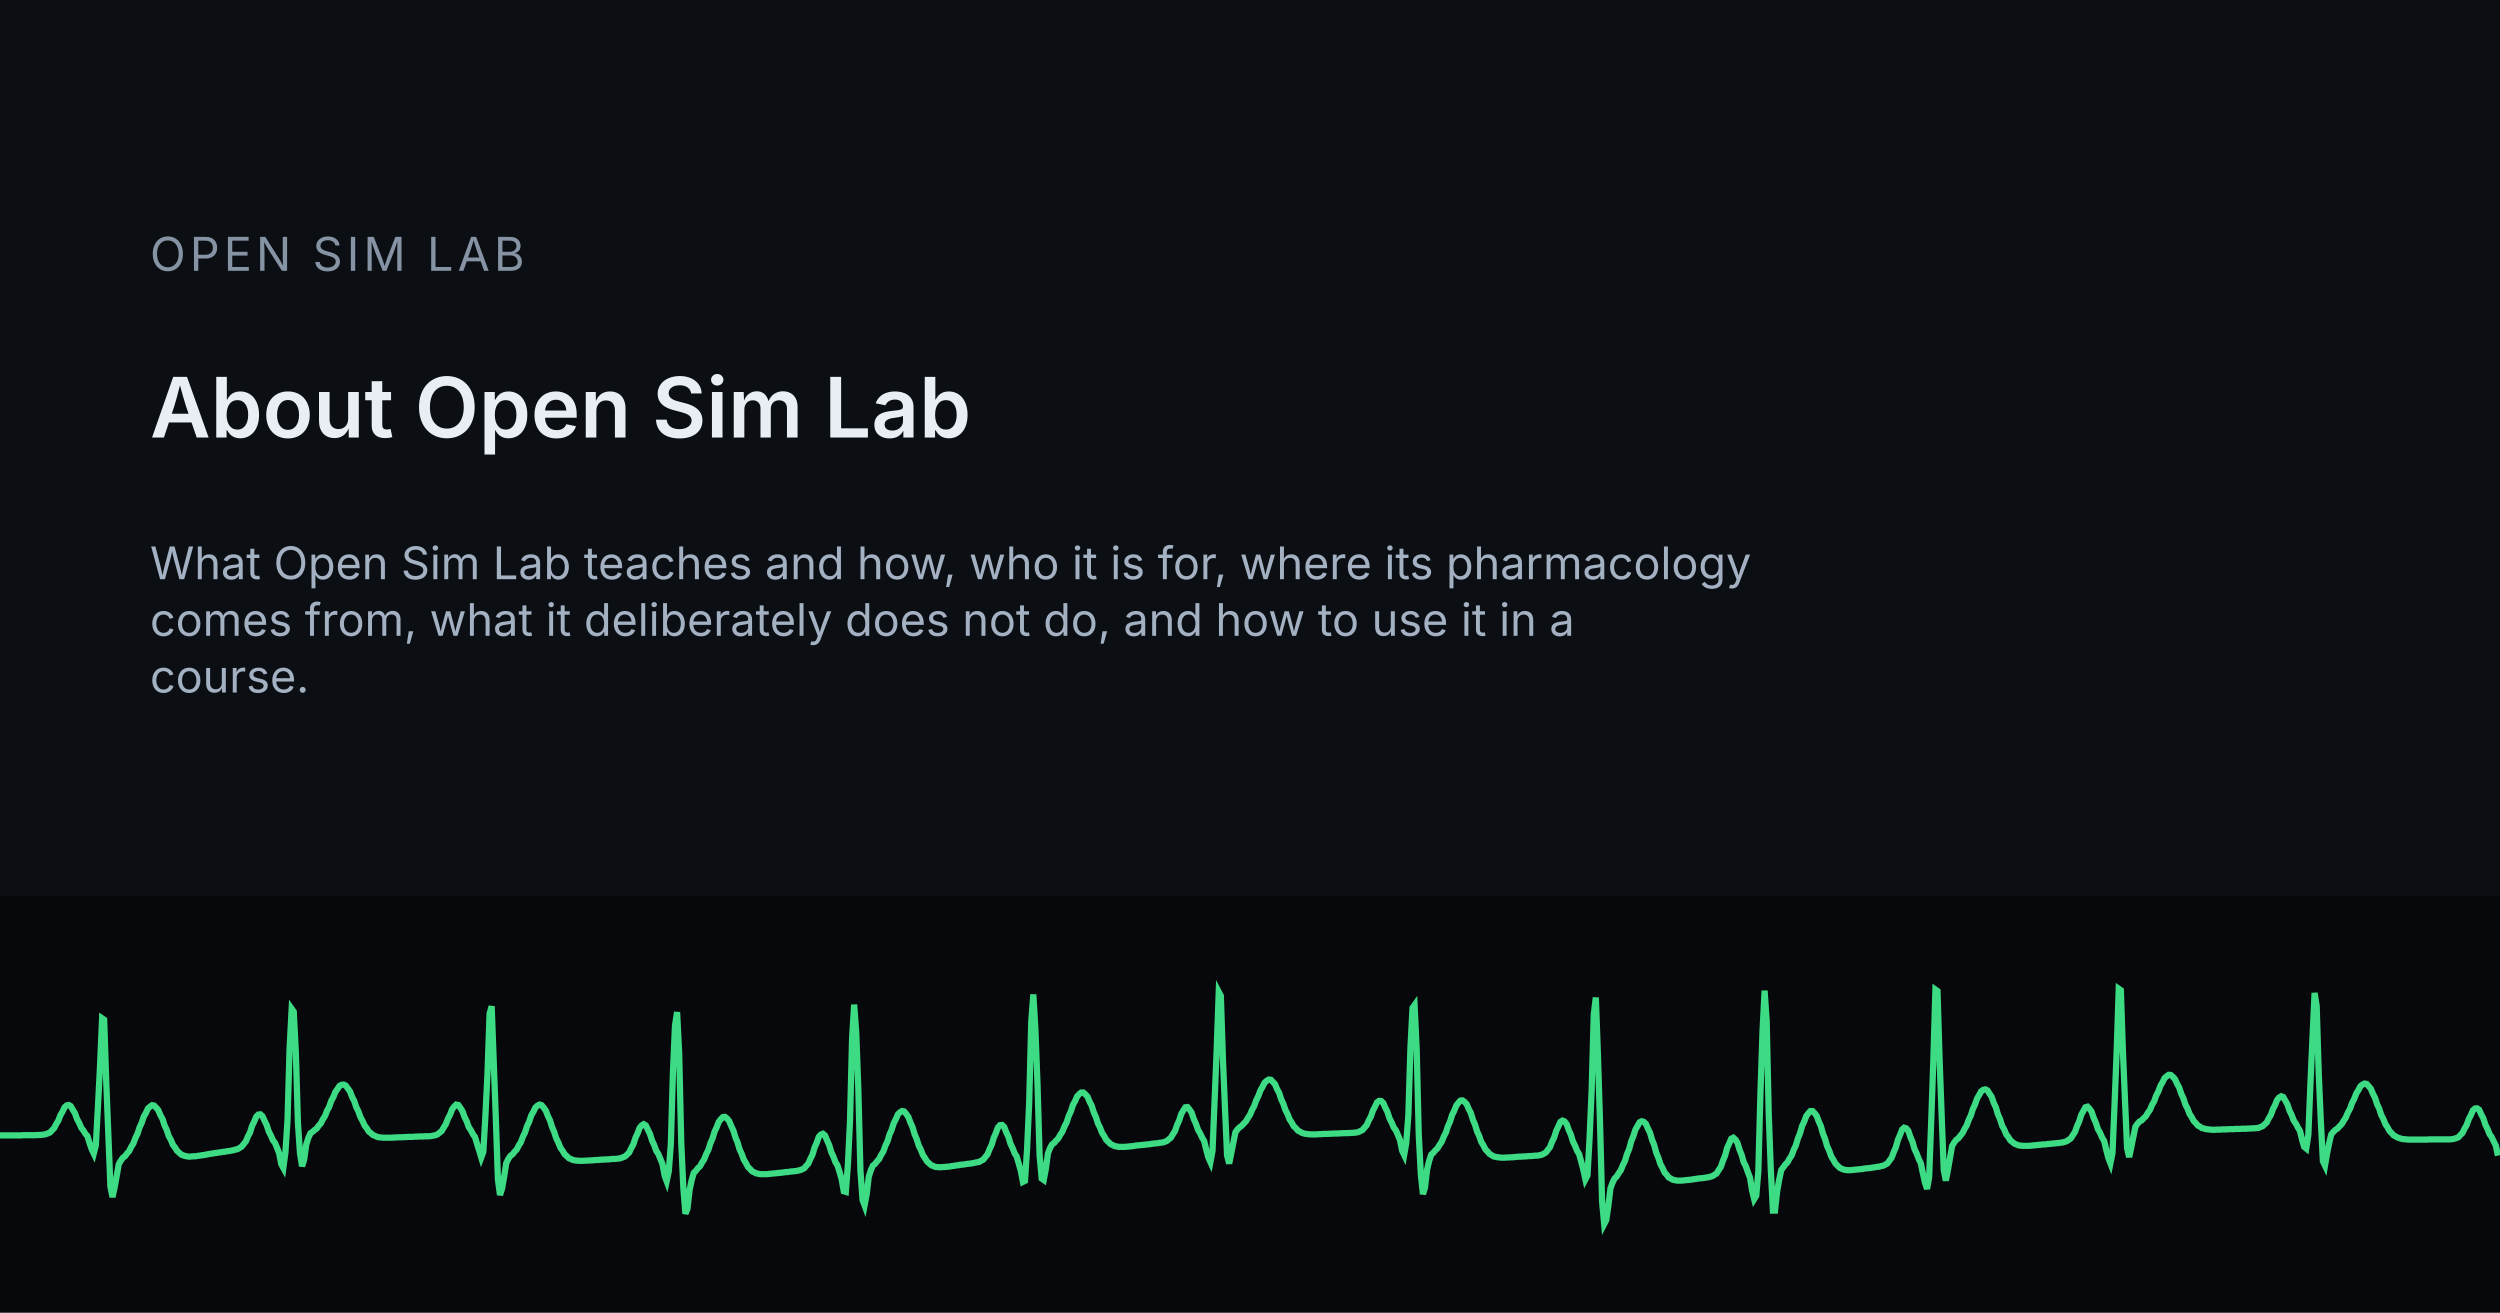
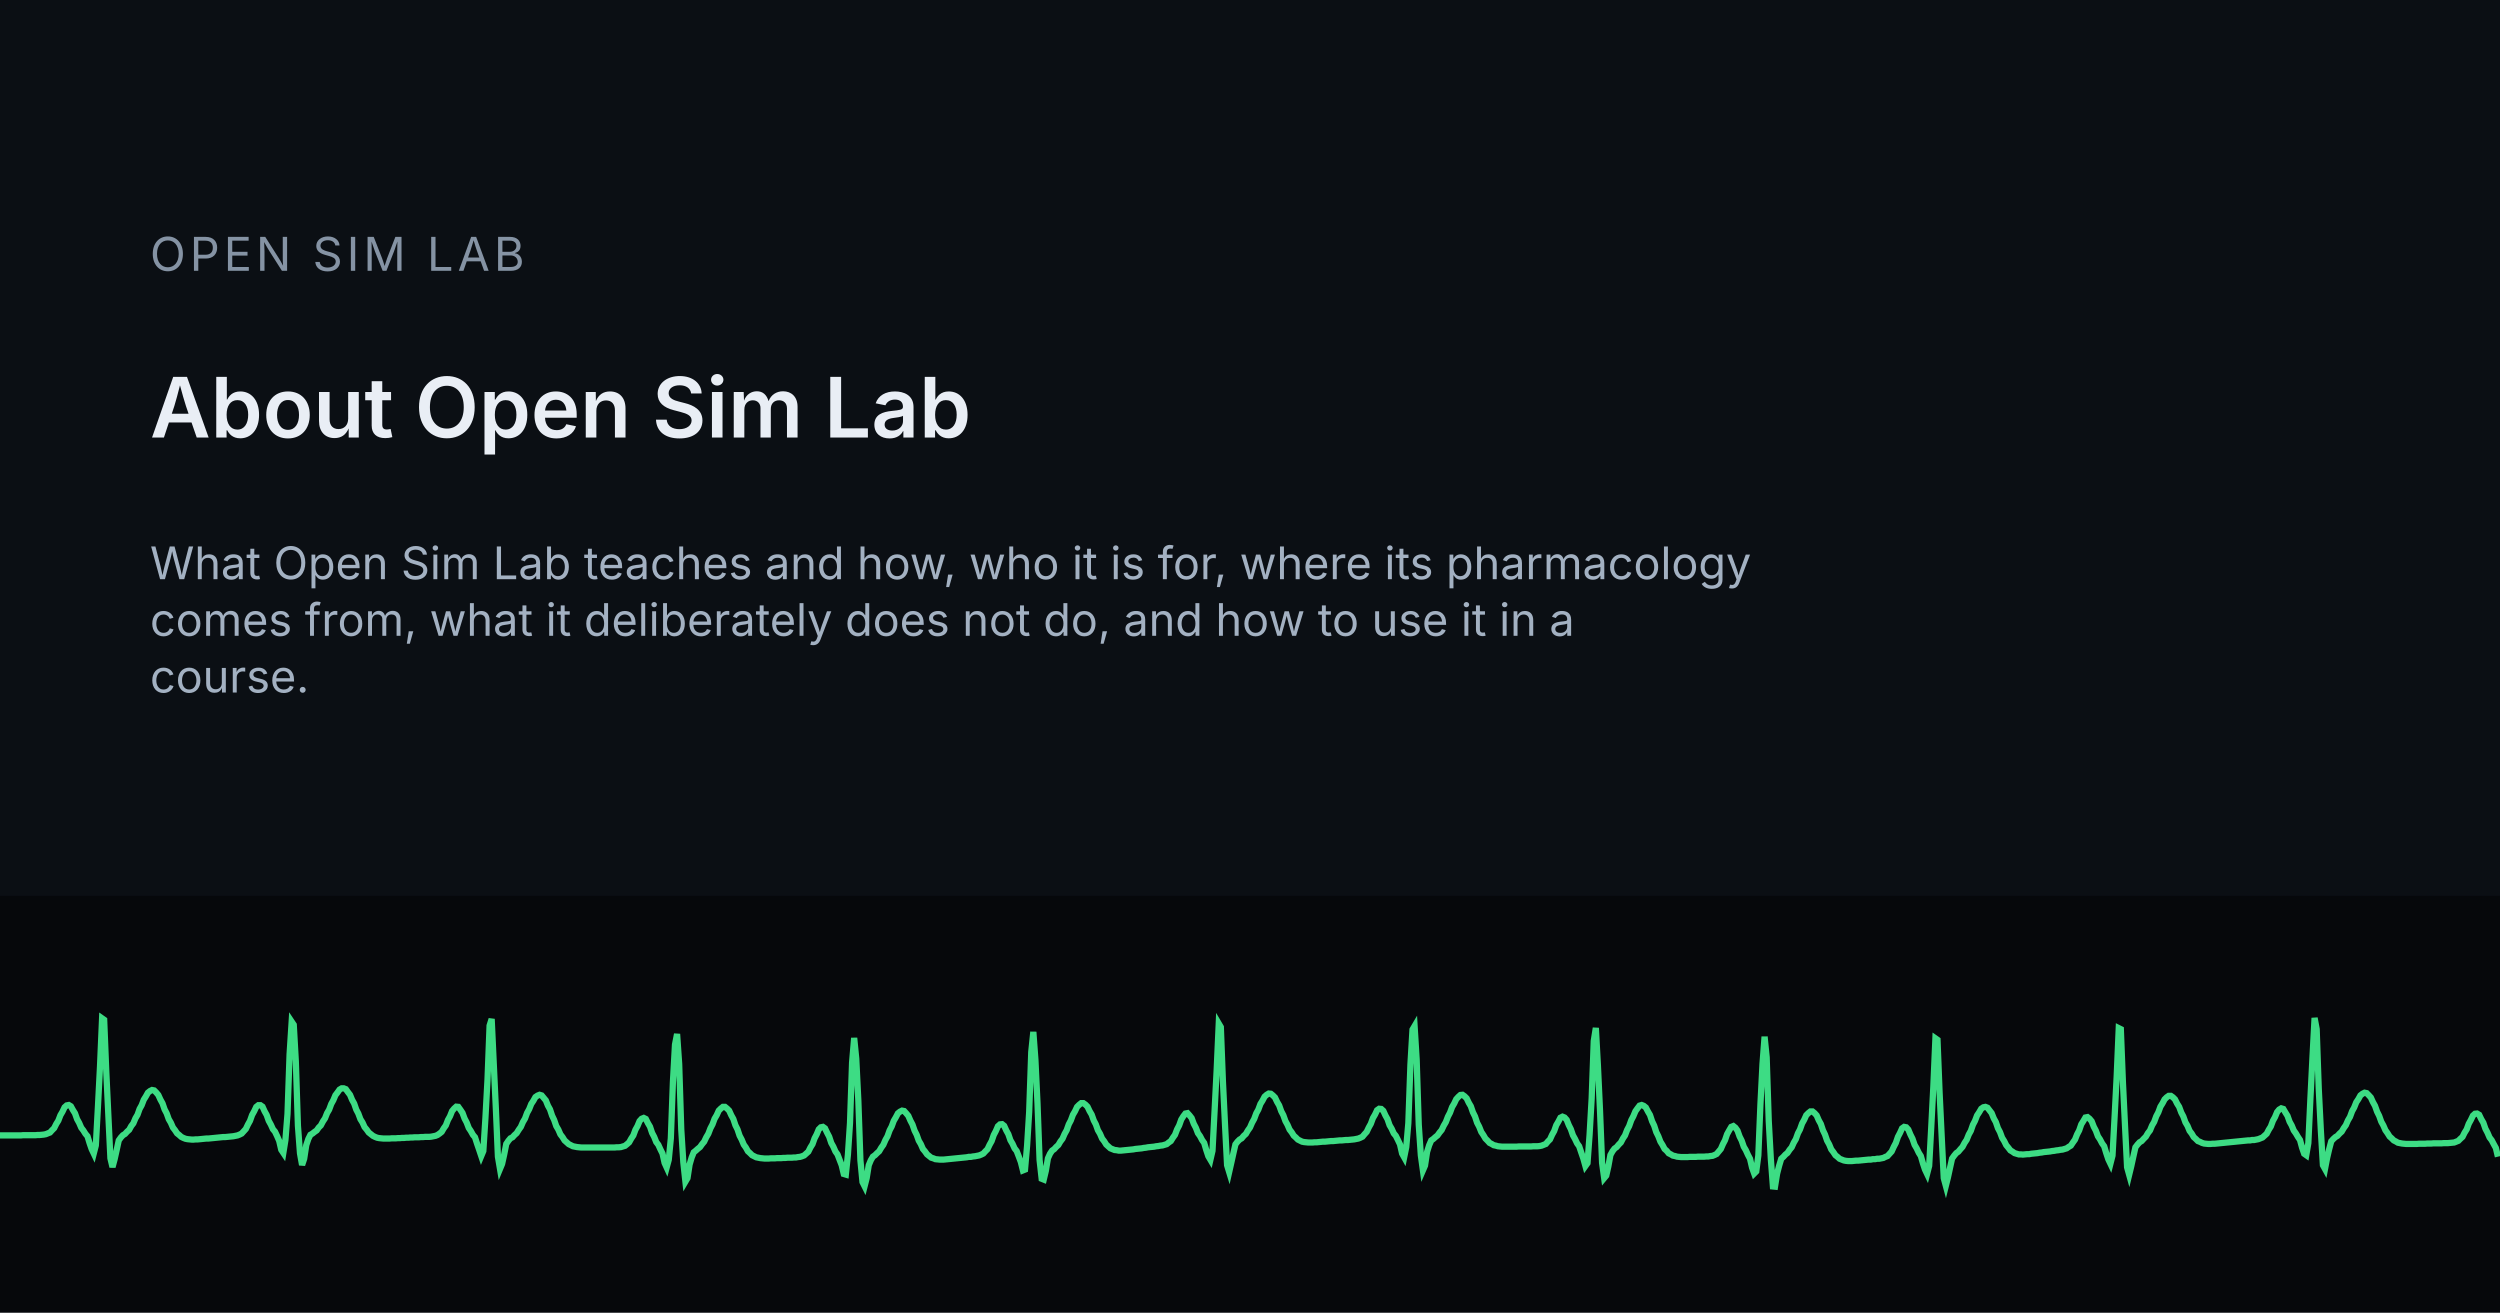
<svg xmlns="http://www.w3.org/2000/svg" width="1200" height="630" viewBox="0 0 1200 630">
  <rect width="1200" height="630" fill="#0B0F14" />
  <rect x="0" y="430" width="1200" height="200" fill="#06080B" />
  <g transform="translate(0 455)">
-     <path d="M0 90.0 L1 90.0 L2 90.0 L3 90.0 L4 90.0 L5 90.0 L6 90.0 L7 90.0 L8 90.0 L9 90.0 L10 90.0 L11 89.9 L12 89.9 L13 89.9 L14 89.9 L15 89.9 L16 89.9 L17 89.9 L18 89.8 L19 89.8 L20 89.7 L21 89.6 L22 89.4 L23 89.0 L24 88.6 L25 87.5 L26 86.5 L27 84.5 L28 82.9 L29 80.3 L30 78.6 L31 76.5 L32 75.6 L33 75.4 L34 76.0 L35 77.8 L36 79.4 L37 82.2 L38 84.0 L39 86.3 L40 87.6 L41 89.2 L42 90.4 L43 93.7 L44 96.6 L45 98.7 L46 94.8 L47 76.4 L48 57.0 L49 33.8 L50 34.5 L51 64.2 L52 89.5 L53 114.6 L54 119.6 L55 115.0 L56 109.5 L57 103.8 L58 102.1 L59 100.7 L60 100.0 L61 98.6 L62 97.5 L63 95.5 L64 93.9 L65 91.2 L66 89.2 L67 86.1 L68 84.0 L69 81.0 L70 79.3 L71 77.1 L72 76.2 L73 75.5 L74 75.7 L75 76.7 L76 77.9 L77 80.3 L78 82.1 L79 85.2 L80 87.3 L81 90.3 L82 92.1 L83 94.5 L84 95.8 L85 97.4 L86 98.3 L87 99.2 L88 99.6 L89 99.9 L90 100.1 L91 100.2 L92 100.1 L93 100.0 L94 100.0 L95 99.8 L96 99.7 L97 99.5 L98 99.4 L99 99.2 L100 99.0 L101 98.8 L102 98.7 L103 98.5 L104 98.4 L105 98.2 L106 98.1 L107 97.9 L108 97.8 L109 97.6 L110 97.5 L111 97.3 L112 97.1 L113 96.8 L114 96.6 L115 96.0 L116 95.4 L117 94.1 L118 92.9 L119 90.5 L120 88.6 L121 85.4 L122 83.4 L123 81.0 L124 80.0 L125 79.9 L126 80.8 L127 83.0 L128 85.0 L129 88.1 L130 90.0 L131 92.3 L132 93.6 L133 96.0 L134 98.6 L135 103.8 L136 105.6 L137 98.1 L138 82.9 L139 48.3 L140 29.2 L141 30.6 L142 50.0 L143 83.9 L144 98.6 L145 104.8 L146 101.6 L147 94.4 L148 91.2 L149 89.0 L150 88.3 L151 87.4 L152 86.7 L153 85.3 L154 84.2 L155 82.2 L156 80.7 L157 78.1 L158 76.3 L159 73.4 L160 71.6 L161 69.1 L162 67.7 L163 66.2 L164 65.7 L165 65.6 L166 66.1 L167 67.5 L168 68.9 L169 71.5 L170 73.4 L171 76.4 L172 78.4 L173 81.2 L174 83.0 L175 85.2 L176 86.5 L177 88.1 L178 88.9 L179 89.8 L180 90.2 L181 90.7 L182 90.9 L183 91.0 L184 91.1 L185 91.1 L186 91.1 L187 91.1 L188 91.1 L189 91.0 L190 91.0 L191 90.9 L192 90.9 L193 90.9 L194 90.8 L195 90.8 L196 90.7 L197 90.7 L198 90.7 L199 90.6 L200 90.6 L201 90.5 L202 90.5 L203 90.5 L204 90.4 L205 90.4 L206 90.4 L207 90.3 L208 90.1 L209 89.9 L210 89.5 L211 88.7 L212 87.9 L213 86.2 L214 84.6 L215 82.0 L216 80.1 L217 77.5 L218 76.2 L219 75.2 L220 75.4 L221 76.8 L222 78.4 L223 81.2 L224 83.2 L225 86.0 L226 87.5 L227 89.4 L228 90.8 L229 94.1 L230 97.3 L231 100.6 L232 97.9 L233 80.5 L234 60.2 L235 31.6 L236 28.0 L237 54.9 L238 81.9 L239 111.2 L240 118.6 L241 115.5 L242 109.7 L243 103.3 L244 101.3 L245 99.8 L246 99.1 L247 97.8 L248 96.8 L249 94.8 L250 93.3 L251 90.6 L252 88.6 L253 85.5 L254 83.4 L255 80.4 L256 78.7 L257 76.6 L258 75.7 L259 75.2 L260 75.5 L261 76.7 L262 78.1 L263 80.7 L264 82.8 L265 86.0 L266 88.3 L267 91.4 L268 93.4 L269 95.9 L270 97.3 L271 99.0 L272 99.9 L273 100.9 L274 101.3 L275 101.8 L276 102.0 L277 102.1 L278 102.2 L279 102.2 L280 102.2 L281 102.1 L282 102.1 L283 102.0 L284 102.0 L285 101.9 L286 101.8 L287 101.8 L288 101.7 L289 101.6 L290 101.6 L291 101.5 L292 101.5 L293 101.4 L294 101.3 L295 101.3 L296 101.2 L297 101.1 L298 100.9 L299 100.5 L300 100.1 L301 99.2 L302 98.2 L303 96.1 L304 94.3 L305 91.2 L306 89.1 L307 86.4 L308 85.2 L309 84.6 L310 85.2 L311 87.3 L312 89.3 L313 92.5 L314 94.6 L315 97.4 L316 98.9 L317 101.3 L318 103.8 L319 109.3 L320 112.0 L321 107.3 L322 94.3 L323 60.0 L324 37.3 L325 30.8 L326 50.5 L327 93.5 L328 115.1 L329 127.6 L330 125.2 L331 116.2 L332 111.5 L333 108.0 L334 107.0 L335 105.7 L336 104.8 L337 103.0 L338 101.5 L339 98.9 L340 97.0 L341 93.7 L342 91.5 L343 88.2 L344 86.1 L345 83.5 L346 82.2 L347 81.2 L348 81.1 L349 81.9 L350 83.1 L351 85.5 L352 87.6 L353 90.9 L354 93.3 L355 96.7 L356 98.8 L357 101.6 L358 103.2 L359 105.1 L360 106.1 L361 107.2 L362 107.7 L363 108.2 L364 108.4 L365 108.6 L366 108.6 L367 108.6 L368 108.6 L369 108.5 L370 108.4 L371 108.3 L372 108.2 L373 108.1 L374 108.0 L375 107.9 L376 107.8 L377 107.6 L378 107.6 L379 107.4 L380 107.3 L381 107.2 L382 107.1 L383 106.9 L384 106.7 L385 106.3 L386 105.8 L387 104.6 L388 103.5 L389 101.2 L390 99.2 L391 95.8 L392 93.6 L393 90.7 L394 89.6 L395 89.2 L396 90.0 L397 92.4 L398 94.6 L399 98.0 L400 100.1 L401 102.8 L402 104.4 L403 107.6 L404 111.1 L405 116.8 L406 117.1 L407 103.9 L408 83.2 L409 43.3 L410 27.2 L411 40.7 L412 68.0 L413 106.8 L414 120.9 L415 123.6 L416 118.3 L417 109.9 L418 106.7 L419 104.5 L420 103.7 L421 102.4 L422 101.3 L423 99.3 L424 97.7 L425 94.9 L426 92.8 L427 89.5 L428 87.3 L429 84.1 L430 82.2 L431 79.9 L432 78.9 L433 78.3 L434 78.5 L435 79.7 L436 81.1 L437 83.8 L438 86.0 L439 89.4 L440 91.7 L441 94.9 L442 96.9 L443 99.4 L444 100.9 L445 102.5 L446 103.4 L447 104.3 L448 104.7 L449 105.1 L450 105.2 L451 105.3 L452 105.2 L453 105.2 L454 105.1 L455 105.0 L456 104.9 L457 104.7 L458 104.6 L459 104.4 L460 104.3 L461 104.1 L462 104.0 L463 103.9 L464 103.7 L465 103.6 L466 103.5 L467 103.3 L468 103.1 L469 102.9 L470 102.7 L471 102.1 L472 101.6 L473 100.3 L474 99.1 L475 96.6 L476 94.5 L477 91.1 L478 88.9 L479 86.2 L480 85.1 L481 85.0 L482 85.9 L483 88.5 L484 90.6 L485 93.9 L486 96.0 L487 98.5 L488 100.1 L489 103.5 L490 107.1 L491 112.3 L492 111.8 L493 96.4 L494 74.4 L495 35.4 L496 22.3 L497 39.3 L498 65.4 L499 99.4 L500 110.7 L501 111.4 L502 106.1 L503 98.7 L504 96.1 L505 94.3 L506 93.6 L507 92.4 L508 91.4 L509 89.6 L510 88.1 L511 85.6 L512 83.7 L513 80.6 L514 78.5 L515 75.4 L516 73.6 L517 71.3 L518 70.2 L519 69.4 L520 69.4 L521 70.3 L522 71.4 L523 73.8 L524 75.7 L525 78.9 L526 81.1 L527 84.2 L528 86.2 L529 88.8 L530 90.3 L531 92.1 L532 93.1 L533 94.1 L534 94.6 L535 95.1 L536 95.3 L537 95.5 L538 95.5 L539 95.5 L540 95.5 L541 95.4 L542 95.3 L543 95.2 L544 95.1 L545 94.9 L546 94.8 L547 94.7 L548 94.6 L549 94.5 L550 94.4 L551 94.3 L552 94.2 L553 94.0 L554 93.9 L555 93.8 L556 93.7 L557 93.5 L558 93.4 L559 93.1 L560 92.7 L561 91.9 L562 91.1 L563 89.4 L564 87.9 L565 85.0 L566 82.8 L567 79.7 L568 78.0 L569 76.5 L570 76.4 L571 77.6 L572 79.1 L573 82.1 L574 84.3 L575 87.2 L576 88.9 L577 91.0 L578 92.7 L579 96.9 L580 100.6 L581 102.8 L582 97.5 L583 73.4 L584 49.0 L585 21.1 L586 23.0 L587 53.2 L588 77.1 L589 99.6 L590 103.5 L591 98.6 L592 93.5 L593 88.5 L594 87.1 L595 86.1 L596 85.4 L597 84.3 L598 83.3 L599 81.6 L600 80.1 L601 77.7 L602 75.9 L603 73.1 L604 71.1 L605 68.4 L606 66.7 L607 64.7 L608 63.8 L609 63.2 L610 63.3 L611 64.3 L612 65.4 L613 67.8 L614 69.6 L615 72.7 L616 74.8 L617 77.8 L618 79.7 L619 82.3 L620 83.8 L621 85.6 L622 86.5 L623 87.7 L624 88.2 L625 88.8 L626 89.1 L627 89.3 L628 89.4 L629 89.5 L630 89.5 L631 89.5 L632 89.5 L633 89.4 L634 89.4 L635 89.3 L636 89.3 L637 89.3 L638 89.2 L639 89.2 L640 89.1 L641 89.1 L642 89.1 L643 89.0 L644 89.0 L645 88.9 L646 88.9 L647 88.9 L648 88.8 L649 88.8 L650 88.7 L651 88.6 L652 88.4 L653 87.9 L654 87.4 L655 86.2 L656 85.1 L657 82.8 L658 81.0 L659 78.1 L660 76.2 L661 74.1 L662 73.4 L663 73.5 L664 74.5 L665 76.8 L666 78.8 L667 81.9 L668 83.8 L669 86.2 L670 87.5 L671 89.8 L672 92.2 L673 97.3 L674 99.4 L675 93.7 L676 80.5 L677 48.3 L678 28.8 L679 27.4 L680 48.6 L681 89.6 L682 108.7 L683 118.2 L684 115.1 L685 106.4 L686 102.2 L687 99.2 L688 98.3 L689 97.1 L690 96.2 L691 94.5 L692 93.1 L693 90.6 L694 88.7 L695 85.6 L696 83.4 L697 80.2 L698 78.2 L699 75.7 L700 74.4 L701 73.3 L702 73.2 L703 73.9 L704 75.0 L705 77.3 L706 79.2 L707 82.5 L708 84.8 L709 88.1 L710 90.2 L711 93.1 L712 94.7 L713 96.7 L714 97.7 L715 98.9 L716 99.5 L717 100.1 L718 100.3 L719 100.5 L720 100.6 L721 100.7 L722 100.7 L723 100.6 L724 100.6 L725 100.5 L726 100.5 L727 100.4 L728 100.3 L729 100.2 L730 100.2 L731 100.1 L732 100.1 L733 100.0 L734 99.9 L735 99.9 L736 99.8 L737 99.7 L738 99.7 L739 99.5 L740 99.3 L741 98.8 L742 98.2 L743 96.9 L744 95.6 L745 93.0 L746 91.0 L747 87.8 L748 85.7 L749 83.5 L750 82.9 L751 83.3 L752 84.6 L753 87.4 L754 89.6 L755 92.9 L756 94.9 L757 97.4 L758 99.0 L759 102.7 L760 106.5 L761 111.1 L762 109.2 L763 91.2 L764 68.2 L765 32.0 L766 23.8 L767 51.2 L768 83.5 L769 121.7 L770 132.6 L771 130.7 L772 123.9 L773 115.5 L774 112.7 L775 110.7 L776 109.7 L777 108.1 L778 106.7 L779 104.2 L780 102.2 L781 98.9 L782 96.5 L783 92.8 L784 90.4 L785 87.2 L786 85.5 L787 83.7 L788 83.2 L789 83.5 L790 84.4 L791 86.7 L792 88.7 L793 92.1 L794 94.6 L795 98.3 L796 100.7 L797 103.8 L798 105.6 L799 107.8 L800 108.9 L801 110.2 L802 110.7 L803 111.3 L804 111.5 L805 111.7 L806 111.7 L807 111.7 L808 111.6 L809 111.5 L810 111.4 L811 111.3 L812 111.2 L813 111.0 L814 110.9 L815 110.7 L816 110.6 L817 110.5 L818 110.4 L819 110.2 L820 110.1 L821 109.8 L822 109.5 L823 108.9 L824 108.2 L825 106.6 L826 105.1 L827 102.2 L828 99.8 L829 96.1 L830 93.9 L831 91.6 L832 91.1 L833 92.0 L834 93.6 L835 96.9 L836 99.4 L837 102.9 L838 104.8 L839 107.7 L840 110.3 L841 116.5 L842 120.6 L843 119.0 L844 107.2 L845 70.1 L846 40.4 L847 20.5 L848 35.0 L849 80.0 L850 106.7 L851 126.1 L852 126.1 L853 117.1 L854 111.3 L855 106.6 L856 105.3 L857 103.9 L858 102.9 L859 101.1 L860 99.6 L861 96.9 L862 94.8 L863 91.4 L864 89.0 L865 85.5 L866 83.4 L867 80.7 L868 79.4 L869 78.3 L870 78.3 L871 79.3 L872 80.6 L873 83.3 L874 85.5 L875 89.1 L876 91.6 L877 95.1 L878 97.3 L879 100.1 L880 101.7 L881 103.5 L882 104.5 L883 105.5 L884 106.0 L885 106.4 L886 106.6 L887 106.7 L888 106.7 L889 106.6 L890 106.5 L891 106.4 L892 106.3 L893 106.2 L894 106.1 L895 105.9 L896 105.8 L897 105.7 L898 105.6 L899 105.4 L900 105.3 L901 105.1 L902 105.0 L903 104.7 L904 104.5 L905 104.0 L906 103.4 L907 102.0 L908 100.7 L909 98.0 L910 95.7 L911 92.1 L912 89.8 L913 87.2 L914 86.3 L915 86.6 L916 87.8 L917 90.8 L918 93.1 L919 96.6 L920 98.7 L921 101.3 L922 103.4 L923 108.3 L924 112.7 L925 115.7 L926 109.9 L927 82.6 L928 54.1 L929 20.0 L930 20.7 L931 53.5 L932 80.5 L933 106.7 L934 111.7 L935 106.6 L936 100.8 L937 95.1 L938 93.4 L939 92.1 L940 91.4 L941 90.1 L942 88.9 L943 86.9 L944 85.2 L945 82.5 L946 80.4 L947 77.3 L948 75.2 L949 72.3 L950 70.6 L951 68.8 L952 68.1 L953 67.9 L954 68.4 L955 70.0 L956 71.5 L957 74.4 L958 76.5 L959 79.9 L960 82.1 L961 85.3 L962 87.1 L963 89.5 L964 90.8 L965 92.4 L966 93.2 L967 94.0 L968 94.4 L969 94.8 L970 94.9 L971 95.0 L972 95.0 L973 95.0 L974 95.0 L975 94.9 L976 94.8 L977 94.7 L978 94.6 L979 94.5 L980 94.4 L981 94.3 L982 94.3 L983 94.1 L984 94.1 L985 93.9 L986 93.9 L987 93.7 L988 93.7 L989 93.5 L990 93.4 L991 93.1 L992 92.8 L993 92.1 L994 91.4 L995 89.8 L996 88.3 L997 85.5 L998 83.3 L999 80.1 L1000 78.3 L1001 76.5 L1002 76.2 L1003 77.2 L1004 78.7 L1005 81.7 L1006 83.9 L1007 87.0 L1008 88.7 L1009 91.0 L1010 92.7 L1011 96.9 L1012 100.8 L1013 103.4 L1014 98.5 L1015 74.7 L1016 49.7 L1017 19.6 L1018 20.3 L1019 49.5 L1020 73.3 L1021 96.1 L1022 100.4 L1023 95.8 L1024 90.7 L1025 85.8 L1026 84.4 L1027 83.3 L1028 82.8 L1029 81.7 L1030 80.8 L1031 79.1 L1032 77.7 L1033 75.3 L1034 73.6 L1035 70.8 L1036 68.9 L1037 66.2 L1038 64.5 L1039 62.5 L1040 61.6 L1041 60.9 L1042 61.0 L1043 61.9 L1044 63.0 L1045 65.2 L1046 67.0 L1047 70.0 L1048 72.1 L1049 75.2 L1050 77.1 L1051 79.7 L1052 81.2 L1053 83.1 L1054 84.1 L1055 85.3 L1056 85.8 L1057 86.5 L1058 86.7 L1059 87.0 L1060 87.1 L1061 87.2 L1062 87.3 L1063 87.3 L1064 87.2 L1065 87.2 L1066 87.2 L1067 87.1 L1068 87.1 L1069 87.1 L1070 87.0 L1071 87.0 L1072 87.0 L1073 86.9 L1074 86.9 L1075 86.9 L1076 86.8 L1077 86.8 L1078 86.8 L1079 86.7 L1080 86.7 L1081 86.6 L1082 86.6 L1083 86.5 L1084 86.4 L1085 86.0 L1086 85.6 L1087 84.7 L1088 83.8 L1089 81.8 L1090 80.2 L1091 77.4 L1092 75.5 L1093 73.0 L1094 71.8 L1095 71.2 L1096 71.6 L1097 73.4 L1098 75.2 L1099 78.2 L1100 80.2 L1101 82.9 L1102 84.3 L1103 86.2 L1104 87.9 L1105 92.1 L1106 95.5 L1107 96.3 L1108 89.8 L1109 65.4 L1110 42.9 L1111 21.6 L1112 27.8 L1113 60.5 L1114 83.2 L1115 102.4 L1116 104.5 L1117 98.6 L1118 93.7 L1119 89.5 L1120 88.3 L1121 87.3 L1122 86.7 L1123 85.6 L1124 84.6 L1125 82.9 L1126 81.4 L1127 79.0 L1128 77.2 L1129 74.4 L1130 72.5 L1131 69.9 L1132 68.3 L1133 66.4 L1134 65.6 L1135 65.1 L1136 65.3 L1137 66.4 L1138 67.6 L1139 70.0 L1140 71.9 L1141 75.0 L1142 77.1 L1143 80.2 L1144 82.1 L1145 84.6 L1146 86.1 L1147 87.9 L1148 88.9 L1149 90.0 L1150 90.5 L1151 91.1 L1152 91.4 L1153 91.7 L1154 91.8 L1155 91.9 L1156 92.0 L1157 92.0 L1158 92.0 L1159 92.0 L1160 92.0 L1161 92.0 L1162 92.0 L1163 92.0 L1164 92.0 L1165 92.0 L1166 91.9 L1167 91.9 L1168 91.9 L1169 91.9 L1170 91.9 L1171 91.9 L1172 91.9 L1173 91.9 L1174 91.9 L1175 91.9 L1176 91.9 L1177 91.8 L1178 91.6 L1179 91.3 L1180 90.9 L1181 89.8 L1182 88.8 L1183 86.7 L1184 85.0 L1185 82.2 L1186 80.3 L1187 78.0 L1188 77.1 L1189 77.0 L1190 77.7 L1191 79.9 L1192 81.8 L1193 84.9 L1194 86.9 L1195 89.4 L1196 90.8 L1197 92.9 L1198 94.9 L1199 99.7" fill="none" stroke="#3DDC84" stroke-width="3" />
+     <path d="M0 90.0 L1 90.0 L2 90.0 L3 90.0 L4 90.0 L5 90.0 L6 90.0 L7 90.0 L8 90.0 L9 90.0 L10 90.0 L11 89.9 L12 89.9 L13 89.9 L14 89.9 L15 89.9 L16 89.9 L17 89.9 L18 89.8 L19 89.8 L20 89.7 L21 89.6 L22 89.4 L23 89.0 L24 88.6 L25 87.5 L26 86.5 L27 84.5 L28 82.9 L29 80.3 L30 78.6 L31 76.5 L32 75.6 L33 75.4 L34 76.0 L35 77.8 L36 79.4 L37 82.2 L38 84.0 L39 86.3 L40 87.6 L41 89.2 L42 90.4 L43 93.7 L44 96.6 L45 98.7 L46 94.8 L47 76.4 L48 57.0 L49 33.8 L50 34.5 L51 59.1 L52 80.2 L53 101.0 L54 105.2 L55 101.5 L56 97.0 L57 92.4 L58 91.0 L59 89.9 L60 89.3 L61 88.2 L62 87.3 L63 85.5 L64 84.2 L65 81.8 L66 80.1 L67 77.3 L68 75.5 L69 72.9 L70 71.3 L71 69.5 L72 68.7 L73 68.2 L74 68.4 L75 69.4 L76 70.6 L77 72.8 L78 74.6 L79 77.5 L80 79.4 L81 82.2 L82 83.9 L83 86.2 L84 87.5 L85 89.0 L86 89.8 L87 90.7 L88 91.2 L89 91.6 L90 91.8 L91 91.9 L92 92.0 L93 92.0 L94 91.9 L95 91.9 L96 91.8 L97 91.7 L98 91.6 L99 91.5 L100 91.5 L101 91.4 L102 91.3 L103 91.2 L104 91.1 L105 91.0 L106 90.9 L107 90.8 L108 90.8 L109 90.7 L110 90.6 L111 90.5 L112 90.4 L113 90.2 L114 90.0 L115 89.6 L116 89.1 L117 88.0 L118 86.9 L119 84.8 L120 83.0 L121 80.2 L122 78.4 L123 76.3 L124 75.5 L125 75.5 L126 76.2 L127 78.4 L128 80.2 L129 83.0 L130 84.8 L131 87.0 L132 88.2 L133 90.3 L134 92.6 L135 96.9 L136 98.4 L137 92.2 L138 79.7 L139 51.1 L140 35.4 L141 36.9 L142 54.6 L143 85.3 L144 98.6 L145 104.2 L146 101.2 L147 94.7 L148 91.7 L149 89.7 L150 89.1 L151 88.3 L152 87.6 L153 86.2 L154 85.2 L155 83.3 L156 81.8 L157 79.3 L158 77.6 L159 74.9 L160 73.1 L161 70.7 L162 69.4 L163 68.0 L164 67.4 L165 67.4 L166 67.8 L167 69.2 L168 70.5 L169 72.9 L170 74.7 L171 77.6 L172 79.5 L173 82.2 L174 83.8 L175 86.0 L176 87.2 L177 88.6 L178 89.4 L179 90.2 L180 90.7 L181 91.1 L182 91.3 L183 91.4 L184 91.5 L185 91.5 L186 91.5 L187 91.5 L188 91.4 L189 91.4 L190 91.4 L191 91.3 L192 91.3 L193 91.2 L194 91.2 L195 91.1 L196 91.1 L197 91.0 L198 91.0 L199 90.9 L200 90.9 L201 90.9 L202 90.8 L203 90.8 L204 90.7 L205 90.7 L206 90.7 L207 90.6 L208 90.4 L209 90.2 L210 89.8 L211 89.1 L212 88.3 L213 86.6 L214 85.2 L215 82.6 L216 80.8 L217 78.3 L218 77.1 L219 76.2 L220 76.3 L221 77.7 L222 79.2 L223 81.9 L224 83.8 L225 86.4 L226 87.9 L227 89.7 L228 90.9 L229 94.0 L230 96.9 L231 99.9 L232 97.5 L233 81.7 L234 63.3 L235 37.3 L236 34.1 L237 55.5 L238 76.9 L239 100.2 L240 106.1 L241 103.7 L242 99.2 L243 94.1 L244 92.6 L245 91.4 L246 90.9 L247 89.8 L248 88.9 L249 87.3 L250 85.9 L251 83.6 L252 81.9 L253 79.2 L254 77.4 L255 74.9 L256 73.4 L257 71.6 L258 70.9 L259 70.5 L260 70.8 L261 72.0 L262 73.2 L263 75.7 L264 77.5 L265 80.5 L266 82.6 L267 85.5 L268 87.2 L269 89.5 L270 90.8 L271 92.4 L272 93.3 L273 94.2 L274 94.7 L275 95.2 L276 95.4 L277 95.6 L278 95.7 L279 95.8 L280 95.8 L281 95.8 L282 95.8 L283 95.8 L284 95.8 L285 95.8 L286 95.8 L287 95.8 L288 95.8 L289 95.8 L290 95.8 L291 95.8 L292 95.8 L293 95.8 L294 95.8 L295 95.8 L296 95.7 L297 95.7 L298 95.6 L299 95.3 L300 95.0 L301 94.2 L302 93.3 L303 91.5 L304 90.0 L305 87.3 L306 85.5 L307 83.1 L308 82.0 L309 81.6 L310 82.1 L311 84.1 L312 85.8 L313 88.8 L314 90.7 L315 93.2 L316 94.5 L317 96.7 L318 98.7 L319 103.2 L320 105.4 L321 101.7 L322 91.4 L323 64.3 L324 46.4 L325 41.3 L326 55.7 L327 87.1 L328 103.0 L329 112.2 L330 110.5 L331 104.0 L332 100.6 L333 98.1 L334 97.3 L335 96.4 L336 95.6 L337 94.2 L338 93.0 L339 90.9 L340 89.2 L341 86.6 L342 84.7 L343 82.0 L344 80.3 L345 78.1 L346 77.1 L347 76.3 L348 76.3 L349 77.1 L350 78.1 L351 80.3 L352 82.1 L353 85.1 L354 87.1 L355 90.1 L356 92.0 L357 94.4 L358 95.8 L359 97.6 L360 98.5 L361 99.5 L362 100.0 L363 100.5 L364 100.7 L365 100.9 L366 101.0 L367 101.1 L368 101.1 L369 101.1 L370 101.0 L371 101.0 L372 101.0 L373 100.9 L374 100.9 L375 100.9 L376 100.8 L377 100.8 L378 100.7 L379 100.7 L380 100.7 L381 100.6 L382 100.6 L383 100.4 L384 100.3 L385 100.0 L386 99.6 L387 98.7 L388 97.8 L389 95.8 L390 94.2 L391 91.4 L392 89.5 L393 87.1 L394 86.1 L395 85.9 L396 86.6 L397 88.7 L398 90.6 L399 93.6 L400 95.4 L401 97.7 L402 99.1 L403 101.7 L404 104.3 L405 108.5 L406 108.8 L407 99.2 L408 84.1 L409 55.0 L410 43.2 L411 53.2 L412 73.3 L413 102.0 L414 112.4 L415 114.4 L416 110.5 L417 104.3 L418 101.9 L419 100.2 L420 99.5 L421 98.5 L422 97.6 L423 95.9 L424 94.5 L425 92.2 L426 90.4 L427 87.6 L428 85.7 L429 83.0 L430 81.3 L431 79.4 L432 78.6 L433 78.1 L434 78.3 L435 79.4 L436 80.6 L437 82.9 L438 84.8 L439 87.7 L440 89.7 L441 92.5 L442 94.2 L443 96.5 L444 97.7 L445 99.1 L446 99.9 L447 100.7 L448 101.0 L449 101.4 L450 101.5 L451 101.6 L452 101.6 L453 101.6 L454 101.5 L455 101.4 L456 101.3 L457 101.2 L458 101.1 L459 101.0 L460 100.9 L461 100.8 L462 100.7 L463 100.6 L464 100.5 L465 100.3 L466 100.3 L467 100.1 L468 100.0 L469 99.8 L470 99.6 L471 99.2 L472 98.7 L473 97.6 L474 96.6 L475 94.5 L476 92.7 L477 89.8 L478 87.9 L479 85.6 L480 84.7 L481 84.6 L482 85.4 L483 87.6 L484 89.4 L485 92.3 L486 94.0 L487 96.2 L488 97.5 L489 100.1 L490 102.8 L491 106.8 L492 106.4 L493 95.0 L494 78.8 L495 50.0 L496 40.3 L497 53.8 L498 74.6 L499 101.8 L500 110.8 L501 111.2 L502 107.0 L503 101.0 L504 98.8 L505 97.3 L506 96.6 L507 95.5 L508 94.6 L509 92.9 L510 91.6 L511 89.3 L512 87.5 L513 84.7 L514 82.8 L515 80.1 L516 78.4 L517 76.3 L518 75.3 L519 74.5 L520 74.5 L521 75.2 L522 76.2 L523 78.3 L524 80.0 L525 82.8 L526 84.7 L527 87.5 L528 89.2 L529 91.5 L530 92.8 L531 94.4 L532 95.3 L533 96.2 L534 96.6 L535 97.0 L536 97.1 L537 97.3 L538 97.3 L539 97.2 L540 97.1 L541 97.0 L542 96.9 L543 96.8 L544 96.7 L545 96.5 L546 96.4 L547 96.3 L548 96.2 L549 96.0 L550 95.9 L551 95.7 L552 95.6 L553 95.5 L554 95.4 L555 95.2 L556 95.1 L557 94.9 L558 94.8 L559 94.5 L560 94.2 L561 93.4 L562 92.7 L563 91.1 L564 89.7 L565 87.1 L566 85.2 L567 82.4 L568 80.8 L569 79.5 L570 79.3 L571 80.4 L572 81.7 L573 84.4 L574 86.3 L575 88.9 L576 90.3 L577 92.2 L578 93.6 L579 97.0 L580 100.0 L581 101.7 L582 97.4 L583 78.2 L584 58.6 L585 36.3 L586 38.0 L587 64.1 L588 84.8 L589 104.3 L590 107.6 L591 103.2 L592 98.7 L593 94.3 L594 93.0 L595 92.0 L596 91.4 L597 90.2 L598 89.3 L599 87.6 L600 86.2 L601 83.9 L602 82.1 L603 79.4 L604 77.6 L605 74.9 L606 73.3 L607 71.4 L608 70.5 L609 69.9 L610 70.0 L611 70.8 L612 71.8 L613 73.9 L614 75.6 L615 78.4 L616 80.3 L617 83.1 L618 84.9 L619 87.2 L620 88.5 L621 90.1 L622 91.0 L623 92.0 L624 92.5 L625 93.0 L626 93.2 L627 93.3 L628 93.4 L629 93.4 L630 93.4 L631 93.3 L632 93.3 L633 93.2 L634 93.1 L635 93.0 L636 93.0 L637 92.9 L638 92.8 L639 92.7 L640 92.7 L641 92.6 L642 92.5 L643 92.4 L644 92.4 L645 92.3 L646 92.2 L647 92.2 L648 92.1 L649 92.0 L650 91.9 L651 91.7 L652 91.5 L653 91.1 L654 90.6 L655 89.4 L656 88.3 L657 86.2 L658 84.4 L659 81.7 L660 80.0 L661 77.9 L662 77.2 L663 77.3 L664 78.2 L665 80.4 L666 82.2 L667 85.1 L668 86.8 L669 89.0 L670 90.2 L671 92.2 L672 94.3 L673 98.7 L674 100.5 L675 95.6 L676 84.1 L677 56.1 L678 39.2 L679 37.5 L680 53.7 L681 84.9 L682 99.5 L683 106.8 L684 104.5 L685 97.9 L686 94.7 L687 92.4 L688 91.7 L689 90.8 L690 90.0 L691 88.6 L692 87.4 L693 85.3 L694 83.6 L695 81.0 L696 79.1 L697 76.4 L698 74.7 L699 72.6 L700 71.5 L701 70.6 L702 70.5 L703 71.2 L704 72.2 L705 74.3 L706 76.0 L707 78.9 L708 80.9 L709 83.9 L710 85.8 L711 88.3 L712 89.8 L713 91.5 L714 92.5 L715 93.6 L716 94.1 L717 94.7 L718 94.9 L719 95.2 L720 95.3 L721 95.4 L722 95.4 L723 95.4 L724 95.4 L725 95.4 L726 95.4 L727 95.4 L728 95.4 L729 95.3 L730 95.3 L731 95.3 L732 95.3 L733 95.3 L734 95.3 L735 95.3 L736 95.2 L737 95.2 L738 95.2 L739 95.1 L740 94.9 L741 94.5 L742 94.1 L743 92.9 L744 91.9 L745 89.7 L746 87.9 L747 85.1 L748 83.4 L749 81.5 L750 81.0 L751 81.4 L752 82.5 L753 85.0 L754 87.0 L755 89.9 L756 91.7 L757 93.8 L758 95.2 L759 98.2 L760 101.1 L761 104.7 L762 103.3 L763 89.7 L764 72.2 L765 44.7 L766 38.4 L767 56.6 L768 78.0 L769 103.2 L770 110.5 L771 109.3 L772 104.9 L773 99.4 L774 97.6 L775 96.3 L776 95.6 L777 94.4 L778 93.4 L779 91.5 L780 90.0 L781 87.4 L782 85.5 L783 82.7 L784 80.8 L785 78.4 L786 77.0 L787 75.7 L788 75.4 L789 75.8 L790 76.6 L791 78.5 L792 80.2 L793 83.2 L794 85.3 L795 88.4 L796 90.4 L797 93.0 L798 94.6 L799 96.5 L800 97.4 L801 98.6 L802 99.1 L803 99.7 L804 99.9 L805 100.2 L806 100.3 L807 100.4 L808 100.4 L809 100.4 L810 100.4 L811 100.3 L812 100.3 L813 100.3 L814 100.3 L815 100.2 L816 100.2 L817 100.2 L818 100.2 L819 100.1 L820 100.1 L821 99.9 L822 99.8 L823 99.4 L824 98.9 L825 97.7 L826 96.5 L827 94.2 L828 92.3 L829 89.4 L830 87.6 L831 85.9 L832 85.5 L833 86.3 L834 87.7 L835 90.5 L836 92.5 L837 95.4 L838 97.1 L839 99.3 L840 101.2 L841 105.5 L842 108.3 L843 107.3 L844 99.6 L845 75.2 L846 55.7 L847 42.6 L848 52.5 L849 83.1 L850 101.3 L851 114.5 L852 114.6 L853 108.4 L854 104.5 L855 101.2 L856 100.3 L857 99.2 L858 98.4 L859 96.9 L860 95.7 L861 93.5 L862 91.8 L863 89.0 L864 87.1 L865 84.3 L866 82.5 L867 80.3 L868 79.3 L869 78.5 L870 78.5 L871 79.3 L872 80.4 L873 82.7 L874 84.5 L875 87.5 L876 89.6 L877 92.5 L878 94.3 L879 96.7 L880 98.0 L881 99.5 L882 100.3 L883 101.2 L884 101.6 L885 102.0 L886 102.2 L887 102.3 L888 102.3 L889 102.3 L890 102.2 L891 102.1 L892 102.1 L893 102.0 L894 101.9 L895 101.8 L896 101.7 L897 101.6 L898 101.6 L899 101.4 L900 101.4 L901 101.2 L902 101.2 L903 101.0 L904 100.8 L905 100.3 L906 99.9 L907 98.8 L908 97.7 L909 95.5 L910 93.6 L911 90.7 L912 88.8 L913 86.6 L914 85.9 L915 86.1 L916 87.2 L917 89.6 L918 91.6 L919 94.5 L920 96.2 L921 98.3 L922 99.9 L923 103.4 L924 106.4 L925 108.5 L926 104.6 L927 86.0 L928 66.6 L929 43.4 L930 44.1 L931 69.4 L932 90.3 L933 110.5 L934 114.2 L935 110.2 L936 105.6 L937 101.1 L938 99.7 L939 98.5 L940 97.8 L941 96.6 L942 95.5 L943 93.6 L944 92.1 L945 89.6 L946 87.8 L947 84.9 L948 83.0 L949 80.4 L950 78.9 L951 77.2 L952 76.5 L953 76.3 L954 76.7 L955 78.0 L956 79.3 L957 81.8 L958 83.6 L959 86.5 L960 88.4 L961 91.1 L962 92.7 L963 94.7 L964 95.9 L965 97.2 L966 97.8 L967 98.5 L968 98.8 L969 99.1 L970 99.1 L971 99.2 L972 99.1 L973 99.0 L974 99.0 L975 98.8 L976 98.7 L977 98.6 L978 98.5 L979 98.3 L980 98.2 L981 98.0 L982 97.9 L983 97.8 L984 97.7 L985 97.5 L986 97.4 L987 97.2 L988 97.1 L989 96.9 L990 96.8 L991 96.5 L992 96.2 L993 95.5 L994 94.9 L995 93.4 L996 92.0 L997 89.5 L998 87.6 L999 84.7 L1000 83.1 L1001 81.4 L1002 81.2 L1003 82.0 L1004 83.2 L1005 85.8 L1006 87.7 L1007 90.4 L1008 91.9 L1009 93.8 L1010 95.2 L1011 98.5 L1012 101.5 L1013 103.6 L1014 99.7 L1015 81.2 L1016 61.8 L1017 38.5 L1018 39.0 L1019 64.5 L1020 85.3 L1021 105.3 L1022 108.9 L1023 104.8 L1024 100.2 L1025 95.7 L1026 94.4 L1027 93.3 L1028 92.7 L1029 91.6 L1030 90.6 L1031 88.9 L1032 87.6 L1033 85.2 L1034 83.5 L1035 80.8 L1036 78.9 L1037 76.2 L1038 74.6 L1039 72.7 L1040 71.7 L1041 71.0 L1042 71.0 L1043 71.7 L1044 72.7 L1045 74.7 L1046 76.3 L1047 79.0 L1048 80.9 L1049 83.7 L1050 85.4 L1051 87.8 L1052 89.1 L1053 90.8 L1054 91.7 L1055 92.7 L1056 93.1 L1057 93.6 L1058 93.9 L1059 94.0 L1060 94.1 L1061 94.1 L1062 94.0 L1063 94.0 L1064 93.9 L1065 93.8 L1066 93.7 L1067 93.6 L1068 93.5 L1069 93.4 L1070 93.3 L1071 93.2 L1072 93.1 L1073 93.0 L1074 92.9 L1075 92.8 L1076 92.7 L1077 92.6 L1078 92.5 L1079 92.4 L1080 92.4 L1081 92.2 L1082 92.2 L1083 92.0 L1084 91.8 L1085 91.4 L1086 91.0 L1087 90.1 L1088 89.2 L1089 87.3 L1090 85.7 L1091 83.0 L1092 81.2 L1093 78.8 L1094 77.6 L1095 77.0 L1096 77.3 L1097 79.0 L1098 80.6 L1099 83.4 L1100 85.2 L1101 87.6 L1102 89.0 L1103 90.7 L1104 92.2 L1105 95.9 L1106 98.8 L1107 99.5 L1108 93.7 L1109 72.2 L1110 52.3 L1111 33.6 L1112 39.0 L1113 67.6 L1114 87.5 L1115 104.3 L1116 106.1 L1117 100.9 L1118 96.6 L1119 92.8 L1120 91.7 L1121 90.8 L1122 90.2 L1123 89.1 L1124 88.2 L1125 86.5 L1126 85.1 L1127 82.8 L1128 81.1 L1129 78.4 L1130 76.6 L1131 74.1 L1132 72.6 L1133 70.8 L1134 70.0 L1135 69.5 L1136 69.7 L1137 70.7 L1138 71.8 L1139 74.0 L1140 75.8 L1141 78.6 L1142 80.6 L1143 83.4 L1144 85.2 L1145 87.5 L1146 88.9 L1147 90.5 L1148 91.4 L1149 92.4 L1150 92.9 L1151 93.5 L1152 93.7 L1153 93.9 L1154 94.0 L1155 94.1 L1156 94.1 L1157 94.1 L1158 94.1 L1159 94.1 L1160 94.1 L1161 94.0 L1162 94.0 L1163 94.0 L1164 94.0 L1165 93.9 L1166 93.9 L1167 93.9 L1168 93.8 L1169 93.8 L1170 93.8 L1171 93.8 L1172 93.8 L1173 93.7 L1174 93.7 L1175 93.7 L1176 93.6 L1177 93.5 L1178 93.4 L1179 93.0 L1180 92.6 L1181 91.6 L1182 90.7 L1183 88.7 L1184 87.1 L1185 84.4 L1186 82.6 L1187 80.5 L1188 79.6 L1189 79.5 L1190 80.1 L1191 82.2 L1192 83.9 L1193 86.8 L1194 88.7 L1195 91.0 L1196 92.3 L1197 94.2 L1198 96.0 L1199 100.2" fill="none" stroke="#3DDC84" stroke-width="3" />
  </g>
  <text x="72" y="130" font-family="Inter, system-ui, sans-serif" font-size="22.4" letter-spacing="2" fill="#8593A4">OPEN SIM LAB</text>
  <text x="72" y="210" font-family="Inter, system-ui, sans-serif" font-size="40" font-weight="600" fill="#E9EEF5">About Open Sim Lab</text>
  <text x="72" y="278" font-family="Inter, system-ui, sans-serif" font-size="21.6" fill="#A3B1C2">What Open Sim Lab teaches and how, who it is for, where its pharmacology</text>
  <text x="72" y="305.2" font-family="Inter, system-ui, sans-serif" font-size="21.6" fill="#A3B1C2">comes from, what it deliberately does not do, and how to use it in a</text>
  <text x="72" y="332.4" font-family="Inter, system-ui, sans-serif" font-size="21.6" fill="#A3B1C2">course.</text>
</svg>
